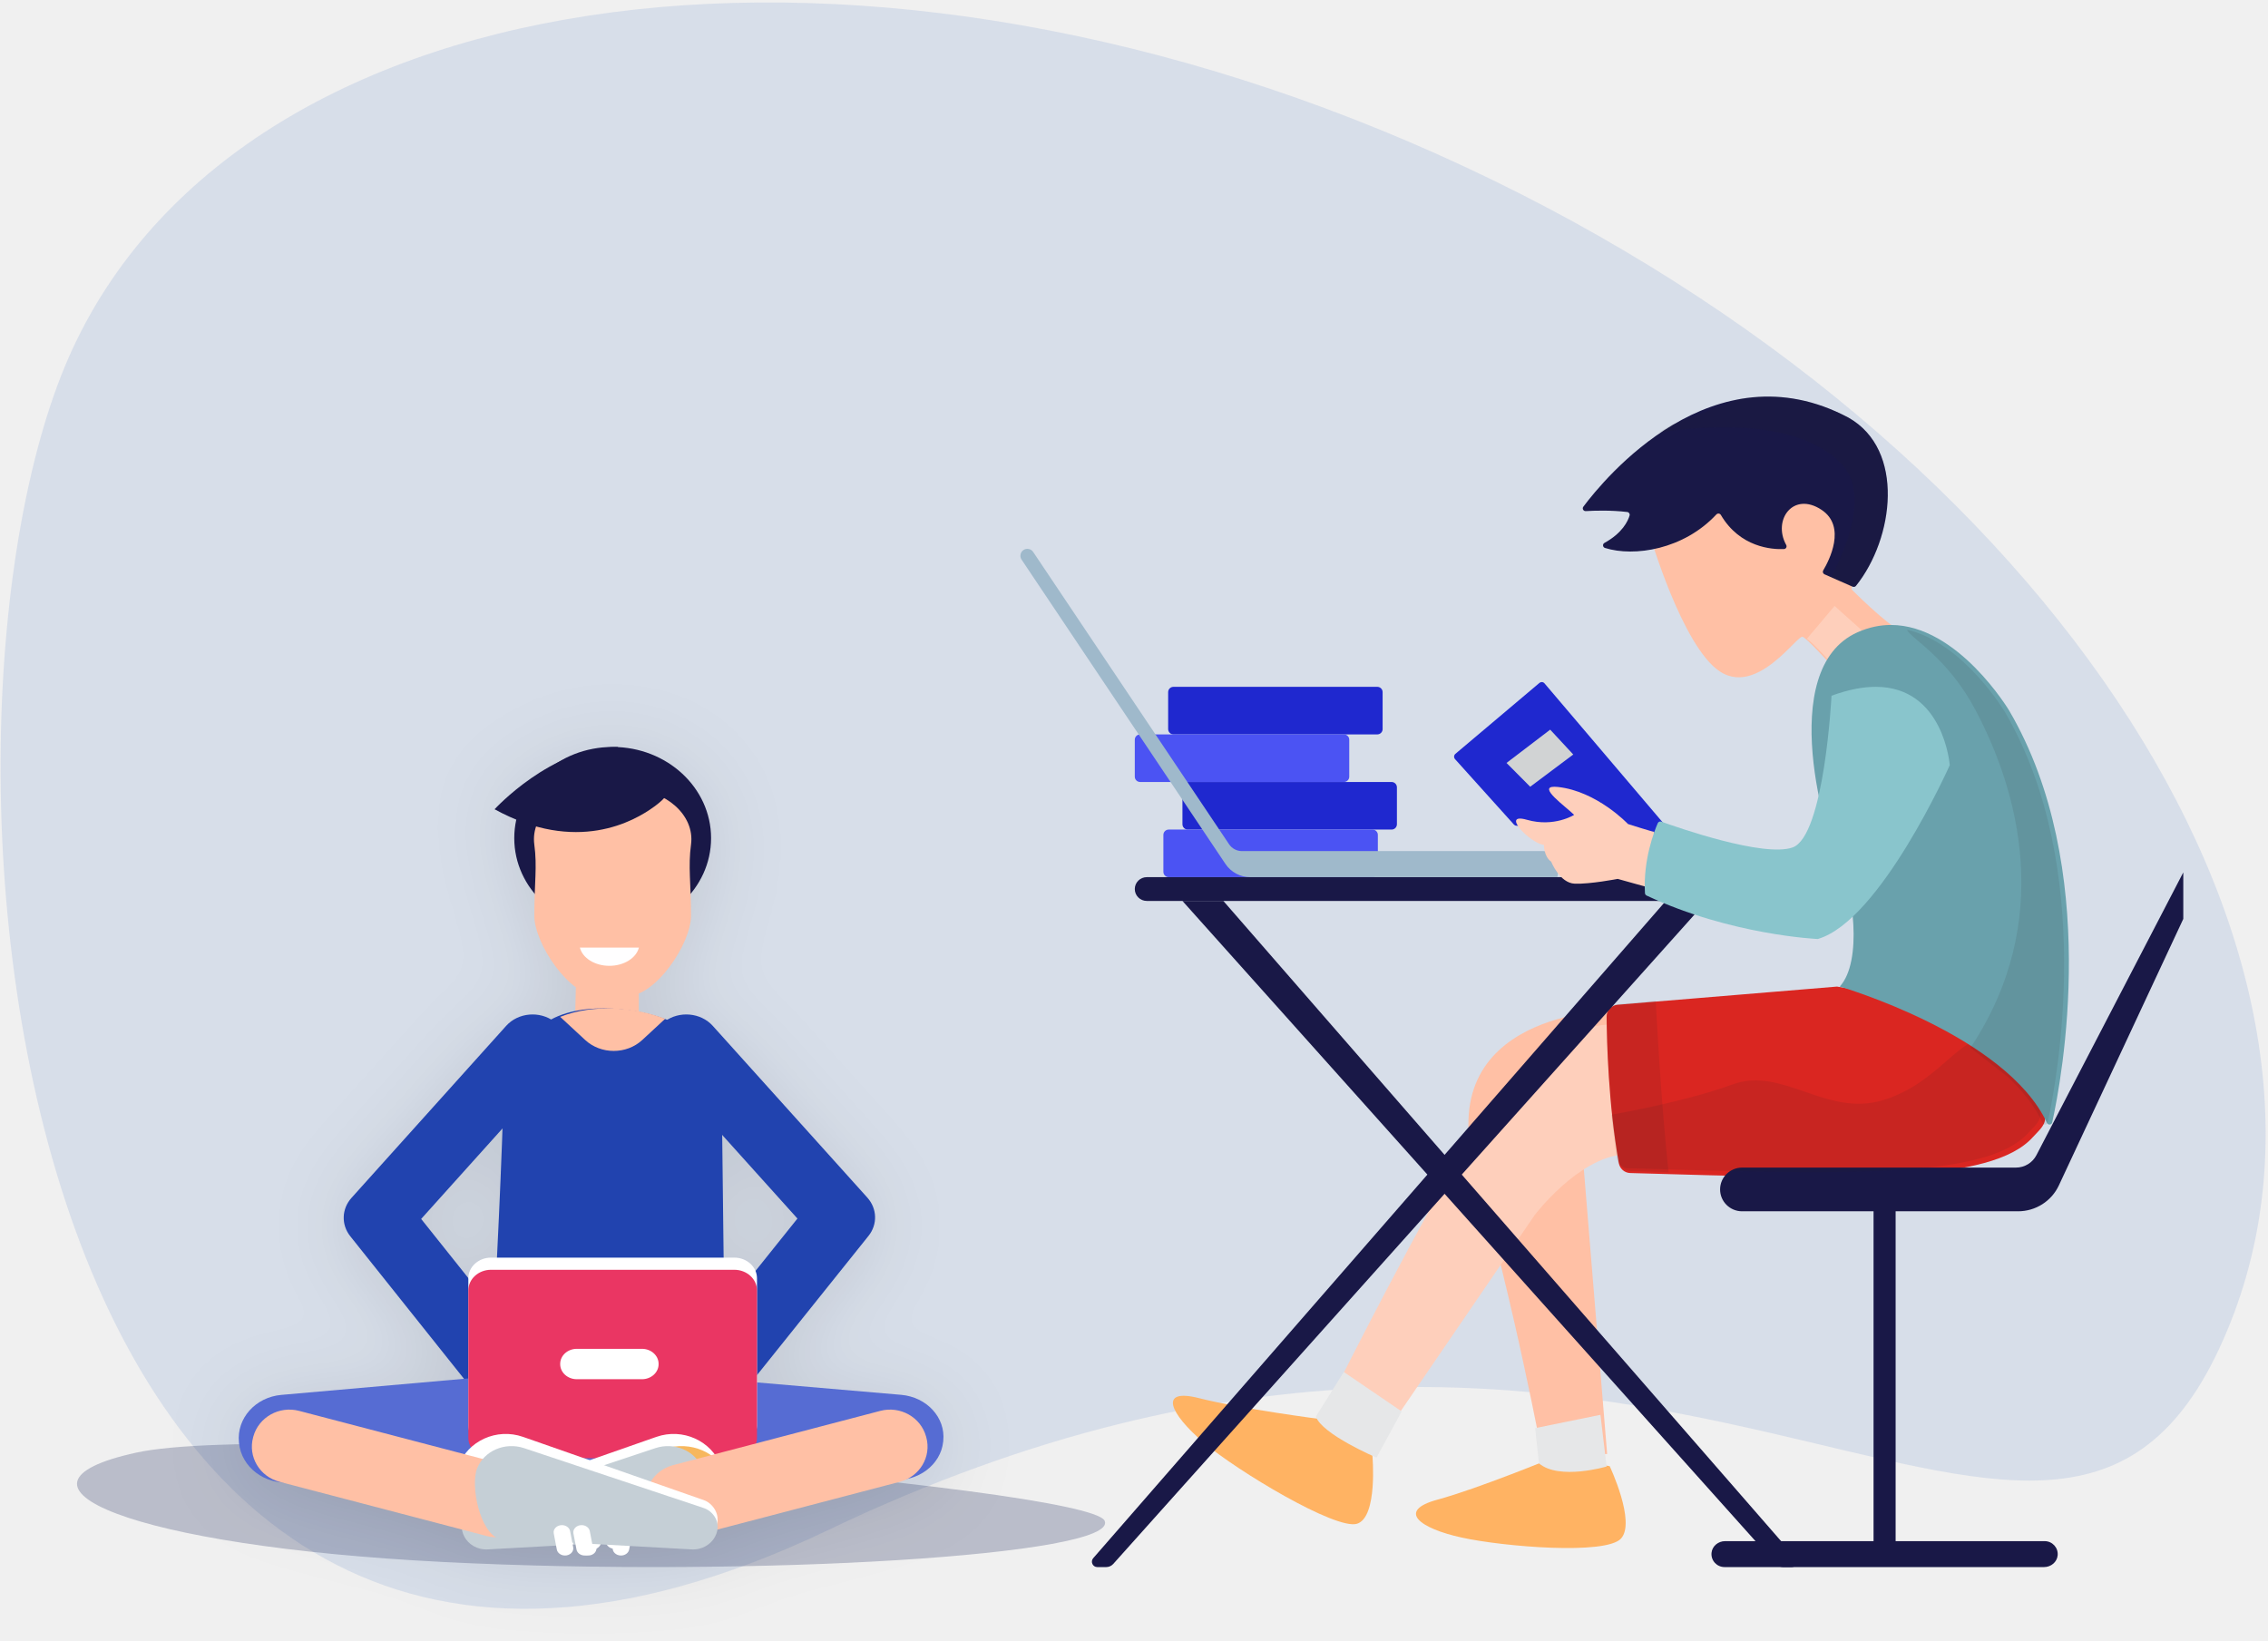
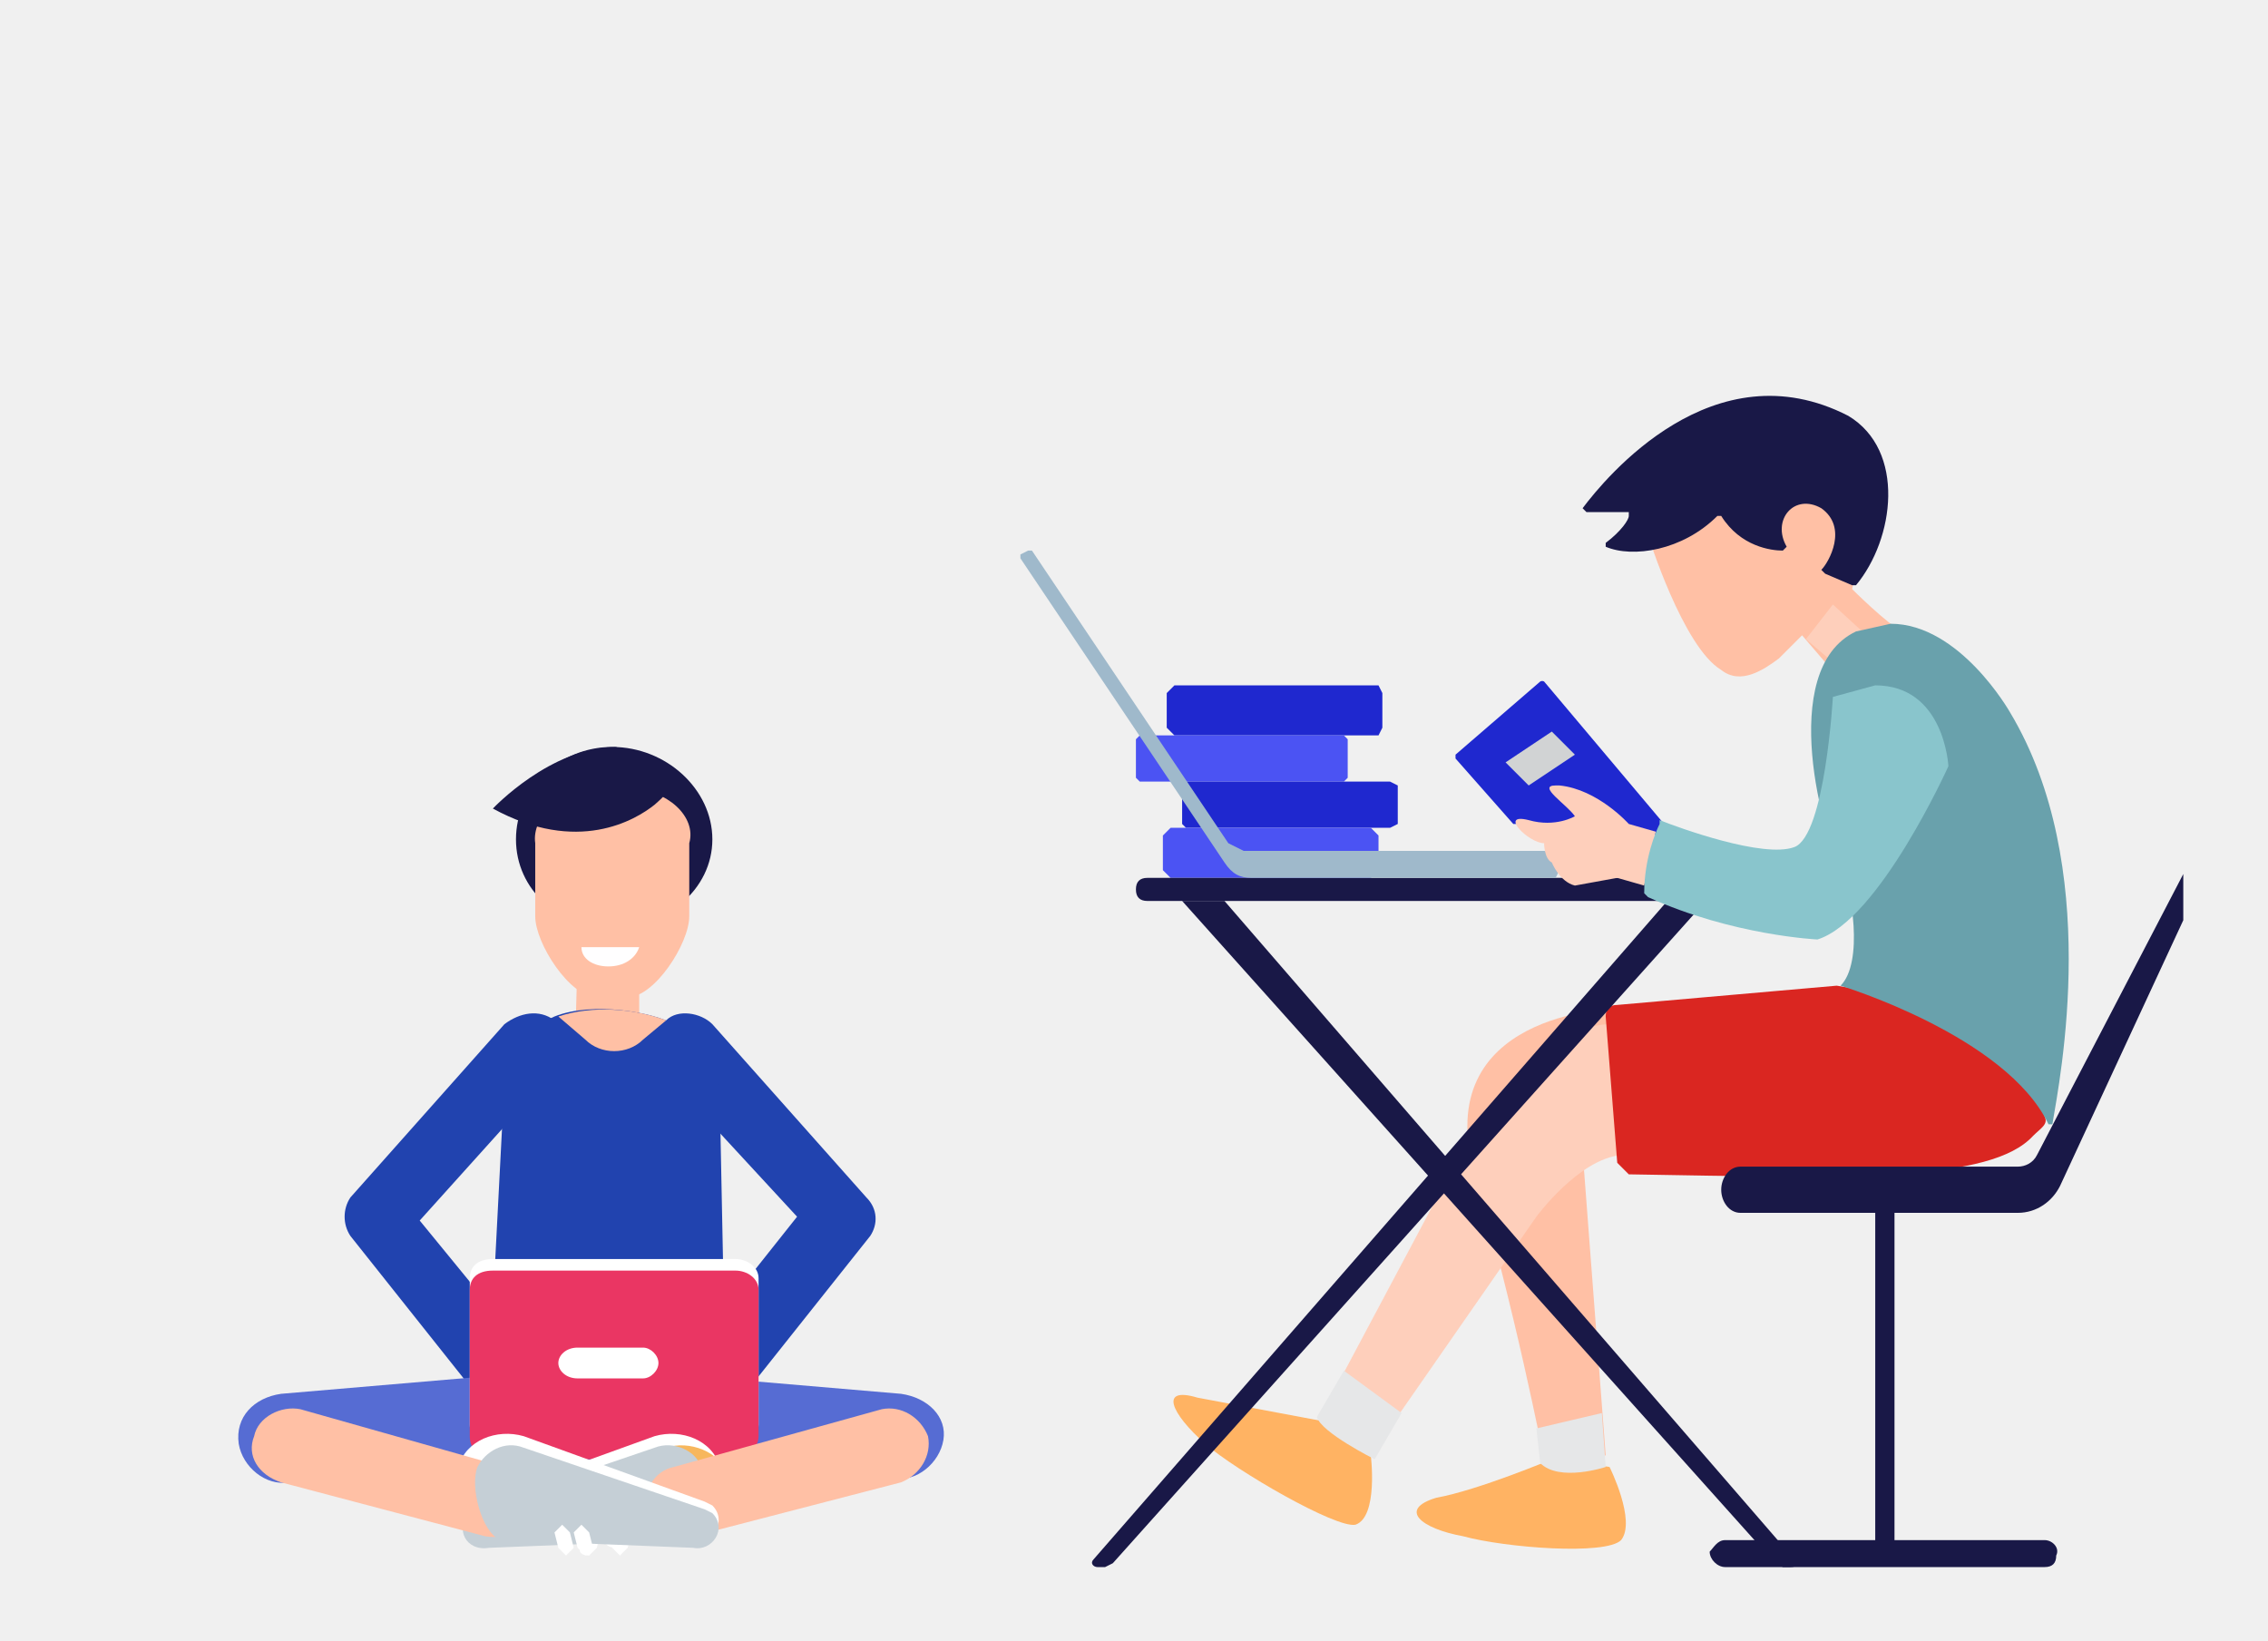
- <svg xmlns="http://www.w3.org/2000/svg" width="589" height="426" viewBox="0 0 589 426" fill="none">
-   <path opacity="0.426" fill-rule="evenodd" clip-rule="evenodd" d="M380.223 43.221C226.307 -28.551 64.564 -7.452 18.959 90.347C-26.645 188.147 0.398 500.012 215.075 397.384C429.751 294.755 530.734 448.057 576.339 350.258C621.943 252.458 534.139 114.993 380.223 43.221Z" fill="#B7C6E0" />
-   <path opacity="0.265" fill-rule="evenodd" clip-rule="evenodd" d="M286.884 394.987C290.775 403.92 196.388 409.747 115.147 405.68C33.906 401.614 -3.364 385.734 35.403 377.273C74.17 368.811 282.992 386.053 286.884 394.987Z" fill="#212D5F" />
-   <g filter="url(#filter0_d)">
-     <path fill-rule="evenodd" clip-rule="evenodd" d="M128.883 362.947C126.149 362.947 123.445 361.792 121.708 359.614L90.972 321.082C88.577 318.084 88.708 313.98 91.283 311.113L131.452 266.436C134.57 262.969 140.163 262.475 143.949 265.325C147.737 268.184 148.277 273.309 145.162 276.774L109.376 316.582L136.045 350.02C138.938 353.646 138.075 358.732 134.113 361.381C132.534 362.439 130.699 362.947 128.883 362.947Z" fill="#2143AF" />
-     <path fill-rule="evenodd" clip-rule="evenodd" d="M187.417 362.947C185.593 362.947 183.754 362.436 182.168 361.378C178.202 358.723 177.341 353.638 180.243 350.011L207.094 316.482L171.361 276.776C168.239 273.306 168.783 268.182 172.583 265.328C176.378 262.469 181.991 262.974 185.11 266.44L225.233 311.023C227.815 313.896 227.943 317.998 225.542 321L194.609 359.619C192.862 361.797 190.161 362.947 187.417 362.947Z" fill="#2143AF" />
-     <path fill-rule="evenodd" clip-rule="evenodd" d="M184.666 217.683C184.666 230.767 173.224 241.368 159.113 241.368C144.999 241.368 133.555 230.767 133.555 217.683C133.555 204.601 144.999 194 159.113 194C173.224 194 184.666 204.601 184.666 217.683Z" fill="#191847" />
-     <path fill-rule="evenodd" clip-rule="evenodd" d="M165.926 247.158L165.868 269.436L165.815 284L148.889 283.961L149.743 248.342L149.983 238.211L165.926 247.158Z" fill="#FFC0A5" />
-     <path fill-rule="evenodd" clip-rule="evenodd" d="M130.813 280.766C130.876 273.993 137.367 267.44 144.091 264.285C154.158 259.562 169.685 262.851 174.637 265.507C183.06 270.02 188.075 279.199 187.482 288.637L188.075 339.263H128.445C128.445 339.263 130.674 296.17 130.813 280.766Z" fill="#2143AF" />
-     <path fill-rule="evenodd" clip-rule="evenodd" d="M172.742 264.6C165.064 261.613 154.234 260.625 145.482 264.098L151.963 270.1C156.061 273.897 162.705 273.897 166.803 270.1C168.785 268.268 170.763 266.434 172.742 264.6Z" fill="#FFC0A5" />
-     <path fill-rule="evenodd" clip-rule="evenodd" d="M163.958 205.053H154.267C145.704 205.053 137.688 211.526 138.763 219.37C139.541 225.08 138.763 229.362 138.763 237.845C138.763 244.947 147.776 258.737 155.473 258.737H162.748C170.445 258.737 179.458 244.947 179.458 237.845C179.458 229.362 178.677 225.08 179.458 219.37C180.531 211.526 172.515 205.053 163.958 205.053Z" fill="#FFC0A5" />
-     <path fill-rule="evenodd" clip-rule="evenodd" d="M150.592 246.105C151.271 248.8 154.441 250.842 158.26 250.842C162.076 250.842 165.243 248.8 165.925 246.105H150.592Z" fill="#FFFEFF" />
-     <path fill-rule="evenodd" clip-rule="evenodd" d="M168.468 389.789H149.756C136.311 389.789 126.228 378.308 128.867 366.008L129.991 340.842H188.233L189.357 366.008C191.996 378.308 181.913 389.789 168.468 389.789Z" fill="#566CD3" />
-     <path fill-rule="evenodd" clip-rule="evenodd" d="M73.056 362.282L155.065 355.053L157.407 377.768L75.395 385C68.683 385.595 62.721 381.04 62.078 374.83L62.056 374.6C61.413 368.389 66.341 362.874 73.056 362.282Z" fill="#566CD3" />
-     <path fill-rule="evenodd" clip-rule="evenodd" d="M234.009 362.262L152.325 355.236L149.992 377.311L231.679 384.339C238.364 384.917 244.303 380.491 244.941 374.455L244.965 374.232C245.602 368.196 240.697 362.837 234.009 362.262Z" fill="#566CD3" />
-     <path fill-rule="evenodd" clip-rule="evenodd" d="M190.71 375.579H127.513C124.263 375.579 121.629 373.178 121.629 370.217V331.997C121.629 329.035 124.263 326.632 127.513 326.632H190.71C193.96 326.632 196.592 329.035 196.592 331.997V370.217C196.592 373.178 193.96 375.579 190.71 375.579Z" fill="white" />
-     <path fill-rule="evenodd" clip-rule="evenodd" d="M190.71 378.737H127.513C124.263 378.737 121.629 376.336 121.629 373.372V335.155C121.629 332.193 124.263 329.789 127.513 329.789H190.71C193.96 329.789 196.592 332.193 196.592 335.155V373.372C196.592 376.336 193.96 378.737 190.71 378.737Z" fill="#EA3663" />
-     <path fill-rule="evenodd" clip-rule="evenodd" d="M166.714 358.211H149.804C147.42 358.211 145.482 356.459 145.482 354.304V354.222C145.482 352.065 147.42 350.316 149.804 350.316H166.714C169.103 350.316 171.038 352.065 171.038 354.222V354.304C171.038 356.459 169.103 358.211 166.714 358.211Z" fill="white" />
-     <path fill-rule="evenodd" clip-rule="evenodd" d="M126.697 400.885L150.251 399.517L150.18 399.936C149.952 401.264 151.032 402.458 152.42 402.42C153.478 402.391 154.369 401.645 154.543 400.63L154.776 399.254L157.423 399.098L157.312 399.751C157.088 401.078 158.162 402.27 159.552 402.238C160.614 402.209 161.502 401.457 161.676 400.445L161.951 398.837L176.763 397.976C177.08 397.863 177.382 397.707 177.678 397.516C178.258 397.394 178.836 397.25 179.41 397.05C186.225 394.665 189.754 387.389 187.287 380.799C184.823 374.206 177.295 370.797 170.48 373.182C170.429 373.197 170.381 373.223 170.336 373.24C170.309 373.246 170.283 373.249 170.256 373.257L123.497 389.619C122.753 389.873 122.104 390.324 121.539 390.894C117.723 394.76 121.177 401.203 126.697 400.885Z" fill="white" />
-     <path fill-rule="evenodd" clip-rule="evenodd" d="M164.989 391.448C162.588 385.301 166.019 378.512 172.655 376.289C179.287 374.064 186.613 377.244 189.014 383.394C191.412 389.541 187.978 396.328 181.348 398.553C174.715 400.779 167.39 397.596 164.989 391.448Z" fill="#F7B75D" />
-     <path fill-rule="evenodd" clip-rule="evenodd" d="M123.491 391.682L170.214 376.105C175.15 374.456 180.6 376.813 182.389 381.365C184.176 385.916 181.651 397.993 176.712 399.643L126.692 402.41C121.176 402.716 117.722 396.578 121.54 392.896C122.102 392.351 122.75 391.927 123.491 391.682Z" fill="#C5CFD6" />
-     <path fill-rule="evenodd" clip-rule="evenodd" d="M162.009 396.106C163.362 396.076 164.414 397.111 164.193 398.254L163.391 402.451C163.222 403.327 162.353 403.974 161.324 403.999C159.969 404.029 158.919 402.999 159.141 401.851L159.943 397.657C160.112 396.781 160.977 396.131 162.009 396.106Z" fill="white" />
-     <path fill-rule="evenodd" clip-rule="evenodd" d="M153.494 396.106C154.846 396.074 155.895 397.109 155.673 398.253L154.872 402.451C154.706 403.326 153.838 403.977 152.806 403.999C151.455 404.032 150.4 402.999 150.621 401.853L151.425 397.655C151.591 396.779 152.463 396.131 153.494 396.106Z" fill="white" />
-     <path fill-rule="evenodd" clip-rule="evenodd" d="M228.616 366.432L174.812 380.52C169.641 381.874 166.573 387.051 167.964 392.087L168.017 392.274C169.408 397.307 174.73 400.293 179.904 398.936L233.708 384.848C238.877 383.494 241.944 378.318 240.553 373.281L240.5 373.095C239.112 368.062 233.79 365.076 228.616 366.432Z" fill="#FFC0A5" />
-     <path fill-rule="evenodd" clip-rule="evenodd" d="M179.6 400.885L156.046 399.517L156.118 399.936C156.345 401.264 155.262 402.458 153.875 402.42C152.819 402.391 151.928 401.645 151.754 400.63L151.521 399.254L148.871 399.098L148.985 399.751C149.209 401.078 148.132 402.27 146.745 402.238C145.68 402.209 144.792 401.457 144.621 400.445L144.346 398.837L129.531 397.976C129.217 397.863 128.915 397.707 128.618 397.516C128.041 397.394 127.458 397.25 126.887 397.05C120.071 394.665 116.542 387.389 119.009 380.799C121.474 374.206 129.001 370.797 135.817 373.182C135.868 373.197 135.916 373.223 135.961 373.24C135.987 373.246 136.011 373.249 136.041 373.257L182.8 389.619C183.542 389.873 184.191 390.324 184.756 390.894C188.575 394.76 185.121 401.203 179.6 400.885Z" fill="white" />
-     <path fill-rule="evenodd" clip-rule="evenodd" d="M77.681 366.432L131.487 380.52C136.661 381.874 139.723 387.051 138.332 392.087L138.282 392.274C136.891 397.307 131.569 400.293 126.398 398.936L72.589 384.848C67.417 383.494 64.352 378.318 65.743 373.281L65.793 373.095C67.184 368.062 72.506 365.076 77.681 366.432Z" fill="#FFC0A5" />
-     <path fill-rule="evenodd" clip-rule="evenodd" d="M182.803 391.682L136.083 376.105C131.147 374.456 125.694 376.813 123.907 381.365C122.121 385.916 124.646 397.993 129.585 399.643L179.606 402.41C185.119 402.716 188.576 396.578 184.757 392.896C184.192 392.351 183.547 391.927 182.803 391.682Z" fill="#C5CFD6" />
-     <path fill-rule="evenodd" clip-rule="evenodd" d="M145.99 396.106C144.639 396.076 143.588 397.111 143.806 398.254L144.607 402.451C144.776 403.327 145.647 403.974 146.675 403.999C148.026 404.029 149.08 402.999 148.859 401.851L148.055 397.657C147.889 396.781 147.021 396.131 145.99 396.106Z" fill="white" />
-     <path fill-rule="evenodd" clip-rule="evenodd" d="M151.1 396.106C149.748 396.074 148.699 397.109 148.918 398.253L149.719 402.451C149.888 403.326 150.756 403.977 151.788 403.999C153.14 404.032 154.192 402.999 153.97 401.853L153.169 397.655C153 396.779 152.132 396.131 151.1 396.106Z" fill="white" />
-     <path fill-rule="evenodd" clip-rule="evenodd" d="M160.347 194C143.25 194 128.445 210.178 128.445 210.178C149.748 221.882 164.736 213.287 169.895 209.498C171.395 208.4 174.445 206.084 174.445 203.041L160.347 194Z" fill="#191847" />
+ <svg xmlns="http://www.w3.org/2000/svg" fill="none" viewBox="0 0 589 426">
+   <g fill-rule="evenodd" clip-rule="evenodd">
+     <path fill="#2143AF" d="M129 363c-3 0-6-1-7-3l-31-39c-2-3-2-7 0-10l40-45c4-3 9-4 13-1s4 8 1 12l-36 40 27 33c3 4 2 9-2 11l-5 2zM187 363l-5-2c-4-2-5-7-2-11l27-34-36-39c-3-4-2-9 2-12 3-3 9-2 12 1l40 45c3 3 3 7 1 10l-31 39c-2 2-5 3-8 3z" />
+     <path fill="#191847" d="M185 218c0 13-12 23-26 23s-25-10-25-23 11-24 25-24 26 11 26 24z" />
+     <path fill="#FFC0A5" d="M166 247v37h-17l1-36v-10l16 9z" />
+     <path fill="#2143AF" d="M131 281c0-7 6-14 13-17 10-4 26-1 31 2 8 4 13 13 12 23l1 50h-60l3-58z" />
+     <path fill="#FFC0A5" d="M173 265c-8-3-19-4-28-1l7 6c4 4 11 4 15 0l6-5zM164 205h-10c-8 0-16 7-15 14v19c0 7 9 21 16 21h8c7 0 16-14 16-21v-19c2-7-6-14-15-14z" />
+     <path fill="#FFFEFF" d="M151 246c0 3 3 5 7 5s7-2 8-5h-15z" />
+     <path fill="#566CD3" d="M168 390h-18c-14 0-24-12-21-24l1-25h58l1 25c3 12-7 24-21 24z" />
+     <path fill="#566CD3" d="M73 362l82-7 2 23-82 7c-6 1-12-4-13-10-1-7 4-12 11-13z" />
+     <path fill="#566CD3" d="M234 362l-82-7-2 22 82 7c6 1 12-4 13-10s-4-11-11-12z" />
+     <path fill="#fff" d="M191 376h-63c-4 0-6-3-6-6v-38c0-3 2-5 6-5h63c3 0 6 2 6 5v38c0 3-3 6-6 6z" />
+     <path fill="#EA3663" d="M191 379h-63c-4 0-6-3-6-6v-38c0-3 2-5 6-5h63c3 0 6 2 6 5v38c0 3-3 6-6 6z" />
+     <path fill="#fff" d="M167 358h-17c-3 0-5-2-5-4s2-4 5-4h17c2 0 4 2 4 4s-2 4-4 4zM127 401l23-1 2 2 3-1v-2h2v1c0 1 1 2 3 2l2-2v-1l15-1h1l1-1c7-2 11-10 8-16-2-7-10-10-17-8l-47 17-1 1c-4 4-1 10 5 10z" />
+     <path fill="#F7B75D" d="M165 391c-2-6 1-12 8-15 6-2 14 1 16 7 2 7-1 13-8 16-6 2-14-1-16-8z" />
+     <path fill="#C5CFD6" d="M123 392l47-16c5-2 11 1 12 5 2 5 0 17-5 19l-50 2c-6 1-9-5-5-9l1-1z" />
+     <path fill="#fff" d="M162 396l2 2-1 4-2 2-2-2 1-4 2-2zM153 396c2 0 3 1 3 2l-1 4-2 2c-2 0-3-1-2-2v-4l2-2z" />
+     <path fill="#FFC0A5" d="M229 366l-54 15c-5 1-8 6-7 11s7 8 12 7l54-14c5-2 8-7 7-12-2-5-7-8-12-7z" />
+     <path fill="#fff" d="M180 401l-24-1-2 2-2-1v-2h-3v1l-2 2-2-2-1-1-14-1h-1l-2-1c-7-2-10-10-8-16 2-7 10-10 17-8l47 17 2 1c4 4 0 10-5 10z" />
+     <path fill="#FFC0A5" d="M78 366l53 15c6 1 9 6 7 11-1 5-6 8-12 7l-53-14c-6-2-9-7-7-12 1-5 7-8 12-7z" />
+     <path fill="#C5CFD6" d="M183 392l-47-16c-5-2-10 1-12 5-2 5 1 17 6 19l50 2c5 1 9-5 5-9l-2-1z" />
+     <path fill="#fff" d="M146 396l-2 2 1 4 2 2 2-2-1-4-2-2zM151 396l-2 2 1 4 2 2 2-2-1-4-2-2z" />
+     <path fill="#191847" d="M160 194c-17 0-32 16-32 16 22 12 37 3 42-1 1-1 4-3 4-6l-14-9z" />
  </g>
-   <path fill-rule="evenodd" clip-rule="evenodd" d="M383.367 304.696C393.031 337.71 400.652 378.577 400.652 378.577L417.376 377.631L410.922 298.81C410.922 298.81 424.428 295.073 431.731 286.096C439.034 277.117 418.912 262.415 418.912 262.415C418.912 262.415 371.06 262.65 383.367 304.696Z" fill="#FFC0A5" />
-   <path fill-rule="evenodd" clip-rule="evenodd" d="M403.385 378.577C403.385 378.577 383.964 386.594 373.313 389.488C362.661 392.381 368.632 396.952 379.666 399.351C390.702 401.749 417.029 403.883 420.97 399.601C424.912 395.32 418.034 380.782 418.034 380.782L403.385 378.577Z" fill="#FFB363" />
-   <path fill-rule="evenodd" clip-rule="evenodd" d="M428.377 138.695C428.377 138.695 436.824 167.857 446.605 174.363C452.217 178.096 458.05 174.368 462.254 170.64C465.375 167.871 467.599 165.103 468.167 165.389C469.501 166.062 474.421 171.516 474.421 171.516C474.421 171.516 497.511 165.838 493.509 163.819C489.508 161.8 480.838 153.052 480.838 153.052C484.618 134.657 472.836 124.562 460.165 120.749C459.144 120.442 458.083 120.3 456.991 120.301C444.538 120.303 428.377 138.695 428.377 138.695Z" fill="#FFC0A5" />
-   <path fill-rule="evenodd" clip-rule="evenodd" d="M378.223 301.735C361.248 331.647 345.451 363.549 345.451 363.549L358.045 374.87L398.563 315.571C398.563 315.571 409.681 300.902 421.369 299.881C433.058 298.86 418.448 266.156 418.448 266.156C418.448 266.156 418.195 266.122 417.713 266.122C414.066 266.122 397.319 268.083 378.223 301.735Z" fill="#FECFBB" />
-   <path fill-rule="evenodd" clip-rule="evenodd" d="M343.11 368.595C343.11 368.595 322.213 365.891 311.447 363.139C300.682 360.386 303.848 367.162 312.502 374.574C321.157 381.985 346.946 397.443 352.416 395.749C357.887 394.055 356.409 377.962 356.409 377.962L343.11 368.595Z" fill="#FFB363" />
-   <path fill-rule="evenodd" clip-rule="evenodd" d="M357.685 190.74H304.749C303.987 190.74 303.369 190.12 303.369 189.355V179.767C303.369 179.002 303.987 178.382 304.749 178.382H357.685C358.448 178.382 359.066 179.002 359.066 179.767V189.355C359.066 190.12 358.448 190.74 357.685 190.74Z" fill="#1F28CF" />
-   <path fill-rule="evenodd" clip-rule="evenodd" d="M296.086 190.74C295.323 190.74 294.705 191.359 294.705 192.125V201.713C294.705 202.477 295.323 203.098 296.086 203.098H349.021C349.784 203.098 350.402 202.477 350.402 201.713V192.125C350.402 191.359 349.784 190.74 349.021 190.74H296.086Z" fill="#4B53F3" />
-   <path fill-rule="evenodd" clip-rule="evenodd" d="M308.462 203.098C307.7 203.098 307.082 203.718 307.082 204.483V214.07C307.082 214.836 307.7 215.455 308.462 215.455H361.398C362.161 215.455 362.779 214.836 362.779 214.07V204.483C362.779 203.718 362.161 203.098 361.398 203.098H308.462Z" fill="#1F28CF" />
-   <path fill-rule="evenodd" clip-rule="evenodd" d="M356.447 227.813H303.511C302.748 227.813 302.131 227.193 302.131 226.428V216.84C302.131 216.076 302.748 215.455 303.511 215.455H356.447C357.21 215.455 357.828 216.076 357.828 216.84V226.428C357.828 227.193 357.21 227.813 356.447 227.813Z" fill="#4B53F3" />
-   <path fill-rule="evenodd" clip-rule="evenodd" d="M453.727 233.992H297.823C296.101 233.992 294.705 232.609 294.705 230.902C294.705 229.196 296.101 227.813 297.823 227.813H453.727C455.449 227.813 456.844 229.196 456.844 230.902C456.844 232.609 455.449 233.992 453.727 233.992Z" fill="#191847" />
-   <path fill-rule="evenodd" clip-rule="evenodd" d="M266.76 142.545C265.726 142.573 265.009 143.421 265 144.335V144.367C265.003 144.698 265.099 145.037 265.307 145.348L318.243 224.377C319.684 226.529 322.092 227.813 324.686 227.813H404.45L404.804 225.717C405.217 223.273 403.328 221.046 400.844 221.046H322.529C321.188 221.046 319.935 220.378 319.19 219.267L268.312 143.345C267.977 142.844 267.412 142.545 266.81 142.545C266.794 142.545 266.777 142.545 266.76 142.545Z" fill="#9FB9CB" />
-   <path fill-rule="evenodd" clip-rule="evenodd" d="M399.793 177.366L377.969 195.788C377.557 196.135 377.516 196.763 377.876 197.164L393.164 214.149C393.33 214.332 393.559 214.442 393.803 214.457L432.333 216.689C433.161 216.738 433.639 215.752 433.097 215.114L401.102 177.476C400.917 177.258 400.655 177.146 400.392 177.146C400.181 177.146 399.968 177.219 399.793 177.366Z" fill="#1F28CF" />
-   <path fill-rule="evenodd" clip-rule="evenodd" d="M420.057 260.957C418.454 261.097 417.227 262.45 417.238 264.07C417.283 270.502 417.683 286.723 420.405 302.087C420.663 303.539 421.893 304.616 423.359 304.659C481.425 306.375 517.198 307.299 527.937 295.33C529.606 293.47 531.619 292 530.989 289.577C528.796 281.166 521.541 263.036 477.073 256.236L420.057 260.957Z" fill="#DA2621" />
-   <path fill-rule="evenodd" clip-rule="evenodd" d="M408.805 211.639C408.805 211.639 403.618 214.933 396.546 212.917C389.474 210.9 397.489 219.119 400.947 219.429C400.947 219.429 400.947 222.53 402.833 223.772C402.833 223.772 405.033 229.354 408.962 229.509C412.892 229.664 420.121 228.268 420.121 228.268L427.351 230.285L429.614 216.04C429.565 216.179 422.793 214.019 422.793 214.019C422.793 214.019 414.747 205.487 404.562 204.388C404.222 204.351 403.926 204.333 403.67 204.333C399.295 204.333 406.576 209.44 408.805 211.639Z" fill="#FECFBB" />
-   <path fill-rule="evenodd" clip-rule="evenodd" d="M398.672 370.919L415.641 367.455L417.237 380.884C417.237 380.884 404.954 384.521 399.674 380.072L398.672 370.919Z" fill="#E6E7E8" />
-   <path fill-rule="evenodd" clip-rule="evenodd" d="M348.988 356.333L364.017 366.575L357.48 378.577C357.48 378.577 343.214 372.475 341.738 367.89L348.988 356.333Z" fill="#E6E7E8" />
-   <path fill-rule="evenodd" clip-rule="evenodd" d="M534.685 307.878L567 238.661V226.577L528.865 300.008C527.841 301.998 525.781 303.248 523.533 303.248H452.422C449.266 303.248 446.709 305.789 446.709 308.923C446.709 312.056 449.266 314.596 452.422 314.596H486.562V400.266H448.002C446.232 400.266 444.651 401.551 444.483 403.302C444.29 405.31 445.875 407 447.856 407H530.854C532.624 407 534.205 405.715 534.373 403.964C534.565 401.956 532.981 400.266 530.999 400.266H492.294V314.596H524.093C528.639 314.596 532.773 311.975 534.685 307.878Z" fill="#191847" />
-   <path fill-rule="evenodd" clip-rule="evenodd" d="M307.082 233.992L461.198 406.184C461.663 406.703 462.325 407 463.02 407H465.353C466.548 407 467.186 405.586 466.399 404.683L317.706 233.992H307.082Z" fill="#191847" />
-   <path fill-rule="evenodd" clip-rule="evenodd" d="M443.23 233.992L289.114 406.184C288.649 406.703 287.988 407 287.293 407H284.96C283.765 407 283.127 405.586 283.913 404.683L432.607 233.992H443.23Z" fill="#191847" />
-   <path fill-rule="evenodd" clip-rule="evenodd" d="M402.583 189.504L391.246 198.152L397.394 204.333L408.574 195.959L402.583 189.504Z" fill="#D1D3D4" />
-   <path opacity="0.1" fill-rule="evenodd" clip-rule="evenodd" d="M417.238 263.885C417.282 270.265 417.683 286.353 420.407 301.592C420.664 303.032 421.896 304.1 423.362 304.143C426.763 304.243 430.08 304.339 433.328 304.431C431.35 286.562 429.989 259.943 429.989 259.943L420.059 260.799C418.455 260.937 417.227 262.279 417.238 263.885Z" fill="#231F20" />
-   <path fill-rule="evenodd" clip-rule="evenodd" d="M469.221 165.939C470.576 166.627 475.576 172.203 475.576 172.203C475.576 172.203 478.997 171.357 483 170.196L487.786 167.555L476.449 157.374L469.221 165.939Z" fill="#FECFBB" />
-   <path opacity="0.1" fill-rule="evenodd" clip-rule="evenodd" d="M526.726 294.256C528.38 292.426 530.376 290.979 529.751 288.594C528.57 284.097 525.905 276.778 516.655 269.957C508.976 268.418 503.779 281.198 489.104 285.715C474.341 290.258 462.934 276.866 449.945 281.65C439.093 285.647 423.359 288.638 418.475 289.515C418.677 291.32 418.906 293.152 419.165 294.991L419.912 300.85C420.109 302.396 421.469 303.469 423.028 303.439H423.032C480.607 305.128 516.076 306.037 526.726 294.256Z" fill="#231F20" />
-   <path fill-rule="evenodd" clip-rule="evenodd" d="M481.122 152.367L473.823 149.161C473.425 148.985 473.271 148.51 473.492 148.14C474.999 145.614 479.603 136.762 473.061 132.417C465.746 127.557 460.276 134.978 463.878 141.539C464.136 142.009 463.822 142.585 463.279 142.607C460.196 142.731 451.9 142.208 446.904 133.737C446.655 133.314 446.064 133.264 445.728 133.624C437.269 142.706 424.412 144.708 416.821 142.315C416.215 142.124 416.124 141.31 416.679 141.004C421.35 138.433 422.778 135.326 423.205 133.886C423.33 133.466 423.036 133.033 422.594 132.979C418.357 132.47 414.053 132.612 411.829 132.745C411.207 132.783 410.824 132.094 411.193 131.602C416.545 124.439 444.916 89.773 480.063 108.467C494.791 116.794 491.877 139.848 482 152.16C481.792 152.419 481.428 152.502 481.122 152.367Z" fill="#191847" />
-   <path opacity="0.1" fill-rule="evenodd" clip-rule="evenodd" d="M481.941 152.16C491.888 139.847 494.822 116.793 479.99 108.465C469.961 103.168 460.48 102.158 451.919 103.589L433.916 110.423C432.866 111.047 431.844 111.693 430.852 112.357C440.582 110.801 465.944 108.154 477.962 120.219C484.593 126.876 481.3 138.755 475.543 149.961L481.057 152.367C481.365 152.502 481.731 152.419 481.941 152.16Z" fill="#231F20" />
-   <path fill-rule="evenodd" clip-rule="evenodd" d="M482.378 164.225C460.846 173.858 474.391 218.544 477.779 224.564C481.166 230.584 483.828 249.726 477.779 256.228C477.779 256.228 520.883 268.737 531.618 291.669C531.904 292.281 532.814 292.173 532.959 291.514C535.477 280.082 545.718 225.441 521.792 184.568C521.792 184.568 508.517 162.32 491.073 162.317C488.269 162.317 485.36 162.891 482.378 164.225Z" fill="#69A1AC" />
-   <path fill-rule="evenodd" clip-rule="evenodd" d="M475.643 180.699C475.643 180.699 473.808 217.216 465.511 220.109C457.984 222.732 435.556 214.881 431.454 213.4C431.082 213.265 430.673 213.441 430.514 213.803C429.574 215.965 426.713 223.33 427.192 231.947C427.207 232.225 427.379 232.477 427.63 232.596C449.546 242.899 472.073 243.878 472.073 243.878C488.333 239.178 506.352 198.725 506.352 198.725C506.352 198.725 504.809 178.383 487.127 178.382C483.874 178.382 480.078 179.07 475.643 180.699Z" fill="#89C5CC" />
-   <path opacity="0.1" fill-rule="evenodd" clip-rule="evenodd" d="M520.825 185.162C520.825 185.162 510.048 166.881 495.213 163.553C496.39 165.951 505.709 170.703 512.904 184.174C524.25 205.418 533.585 239.276 511.707 272.155L521.325 279.62C525.207 283.24 528.44 287.261 530.479 291.672C530.761 292.28 531.655 292.172 531.797 291.517C534.271 280.148 544.333 225.81 520.825 185.162Z" fill="#231F20" />
-   <defs>
-     <filter id="filter0_d" x="42" y="176" width="223.021" height="250" filterUnits="userSpaceOnUse" color-interpolation-filters="sRGB">
-       <feFlood flood-opacity="0" result="BackgroundImageFix" />
-       <feColorMatrix in="SourceAlpha" type="matrix" values="0 0 0 0 0 0 0 0 0 0 0 0 0 0 0 0 0 0 127 0" />
-       <feOffset dy="2" />
-       <feGaussianBlur stdDeviation="10" />
-       <feColorMatrix type="matrix" values="0 0 0 0 0 0 0 0 0 0 0 0 0 0 0 0 0 0 0.1 0" />
-       <feBlend mode="normal" in2="BackgroundImageFix" result="effect1_dropShadow" />
-       <feBlend mode="normal" in="SourceGraphic" in2="effect1_dropShadow" result="shape" />
-     </filter>
-   </defs>
+   <path fill="#FFC0A5" fill-rule="evenodd" d="M383 305c10 33 18 74 18 74l16-1-6-79s13-4 21-13c7-9-13-24-13-24s-48 1-36 43z" clip-rule="evenodd" />
+   <path fill="#FFB363" fill-rule="evenodd" d="M403 379s-19 8-30 10c-10 3-4 8 7 10 11 3 37 5 41 1 4-5-3-19-3-19l-15-2z" clip-rule="evenodd" />
+   <path fill="#FFC0A5" fill-rule="evenodd" d="M428 139s9 29 19 35c5 4 11 0 15-3l6-6 6 7s24-6 20-8-13-11-13-11c4-18-8-28-21-32l-3-1c-12 0-29 19-29 19z" clip-rule="evenodd" />
+   <path fill="#FECFBB" fill-rule="evenodd" d="M378 302l-33 62 13 11 41-59s11-15 22-16c12-1-3-34-3-34-4 0-21 2-40 36z" clip-rule="evenodd" />
+   <path fill="#FFB363" fill-rule="evenodd" d="M343 369l-32-6c-10-3-7 4 2 12 8 7 34 22 39 21 6-2 4-18 4-18l-13-9z" clip-rule="evenodd" />
+   <path fill="#1F28CF" fill-rule="evenodd" d="M358 191h-53l-2-2v-9l2-2h53l1 2v9l-1 2z" clip-rule="evenodd" />
+   <path fill="#4B53F3" fill-rule="evenodd" d="M296 191l-1 1v10l1 1h53l1-1v-10l-1-1h-53z" clip-rule="evenodd" />
+   <path fill="#1F28CF" fill-rule="evenodd" d="M308 203l-1 1v10l1 1h53l2-1v-10l-2-1h-53z" clip-rule="evenodd" />
+   <path fill="#4B53F3" fill-rule="evenodd" d="M356 228h-52l-2-2v-9l2-2h52l2 2v9l-2 2z" clip-rule="evenodd" />
+   <path fill="#191847" fill-rule="evenodd" d="M454 234H298c-2 0-3-1-3-3s1-3 3-3h156c1 0 3 1 3 3s-2 3-3 3z" clip-rule="evenodd" />
+   <path fill="#9FB9CB" fill-rule="evenodd" d="M267 143l-2 1v1l53 79c2 3 4 4 7 4h79l1-2c0-3-2-5-4-5h-78l-4-2-51-76h-1z" clip-rule="evenodd" />
+   <path fill="#1F28CF" fill-rule="evenodd" d="M400 177l-22 19v1l15 17h1l38 3c1 0 2-1 1-2l-32-38a1 1 0 0 0-1 0z" clip-rule="evenodd" />
+   <path fill="#DA2621" fill-rule="evenodd" d="M420 261c-2 0-3 1-3 3l3 38 3 3c58 1 94 2 105-10 2-2 4-3 3-5-2-9-9-27-54-34l-57 5z" clip-rule="evenodd" />
+   <path fill="#FECFBB" fill-rule="evenodd" d="M409 212s-5 3-12 1c-8-2 0 6 4 6 0 0 0 4 2 5 0 0 2 5 6 6l11-2 7 2 3-14-7-2s-8-9-18-10h-1c-5 0 3 5 5 8z" clip-rule="evenodd" />
+   <path fill="#E6E7E8" fill-rule="evenodd" d="M399 371l17-4 1 14s-12 4-17-1l-1-9zM349 356l15 11-7 12s-14-7-15-11l7-12z" clip-rule="evenodd" />
+   <path fill="#191847" fill-rule="evenodd" d="M535 308l32-69v-12l-38 73c-1 2-3 3-5 3h-72c-3 0-5 3-5 6s2 6 5 6h35v85h-39c-2 0-3 2-4 3 0 2 2 4 4 4h83c2 0 3-1 3-3 1-2-1-4-3-4h-39v-85h32c5 0 9-3 11-7z" clip-rule="evenodd" />
+   <path fill="#191847" fill-rule="evenodd" d="M307 234l154 172 2 1h2c2 0 2-1 1-2L318 234h-11z" clip-rule="evenodd" />
+   <path fill="#191847" fill-rule="evenodd" d="M443 234L289 406l-2 1h-2c-1 0-2-1-1-2l149-171h10z" clip-rule="evenodd" />
+   <path fill="#D1D3D4" fill-rule="evenodd" d="M403 190l-12 8 6 6 12-8-6-6z" clip-rule="evenodd" />
+   <path fill="#FECFBB" fill-rule="evenodd" d="M469 166l7 6 7-2 5-2-12-11-7 9z" clip-rule="evenodd" />
+   <path fill="#191847" fill-rule="evenodd" d="M481 152l-7-3-1-1c2-2 7-11 0-16-7-4-13 3-9 10l-1 1c-3 0-11-1-16-9h-1c-9 9-22 11-29 8v-1c4-3 6-6 6-7v-1h-11l-1-1c6-8 34-42 69-24 15 9 12 32 2 44h-1z" clip-rule="evenodd" />
+   <path fill="#69A1AC" fill-rule="evenodd" d="M482 164c-21 10-8 55-4 61 3 6 6 25 0 31 0 0 43 13 54 36h1c2-12 13-67-11-107 0 0-13-23-31-23l-9 2z" clip-rule="evenodd" />
+   <path fill="#89C5CC" fill-rule="evenodd" d="M476 181s-2 36-10 39-30-5-35-7v1c-1 2-4 9-4 18l1 1c22 10 44 11 44 11 16-5 34-45 34-45s-1-21-19-21l-11 3z" clip-rule="evenodd" />
</svg>
